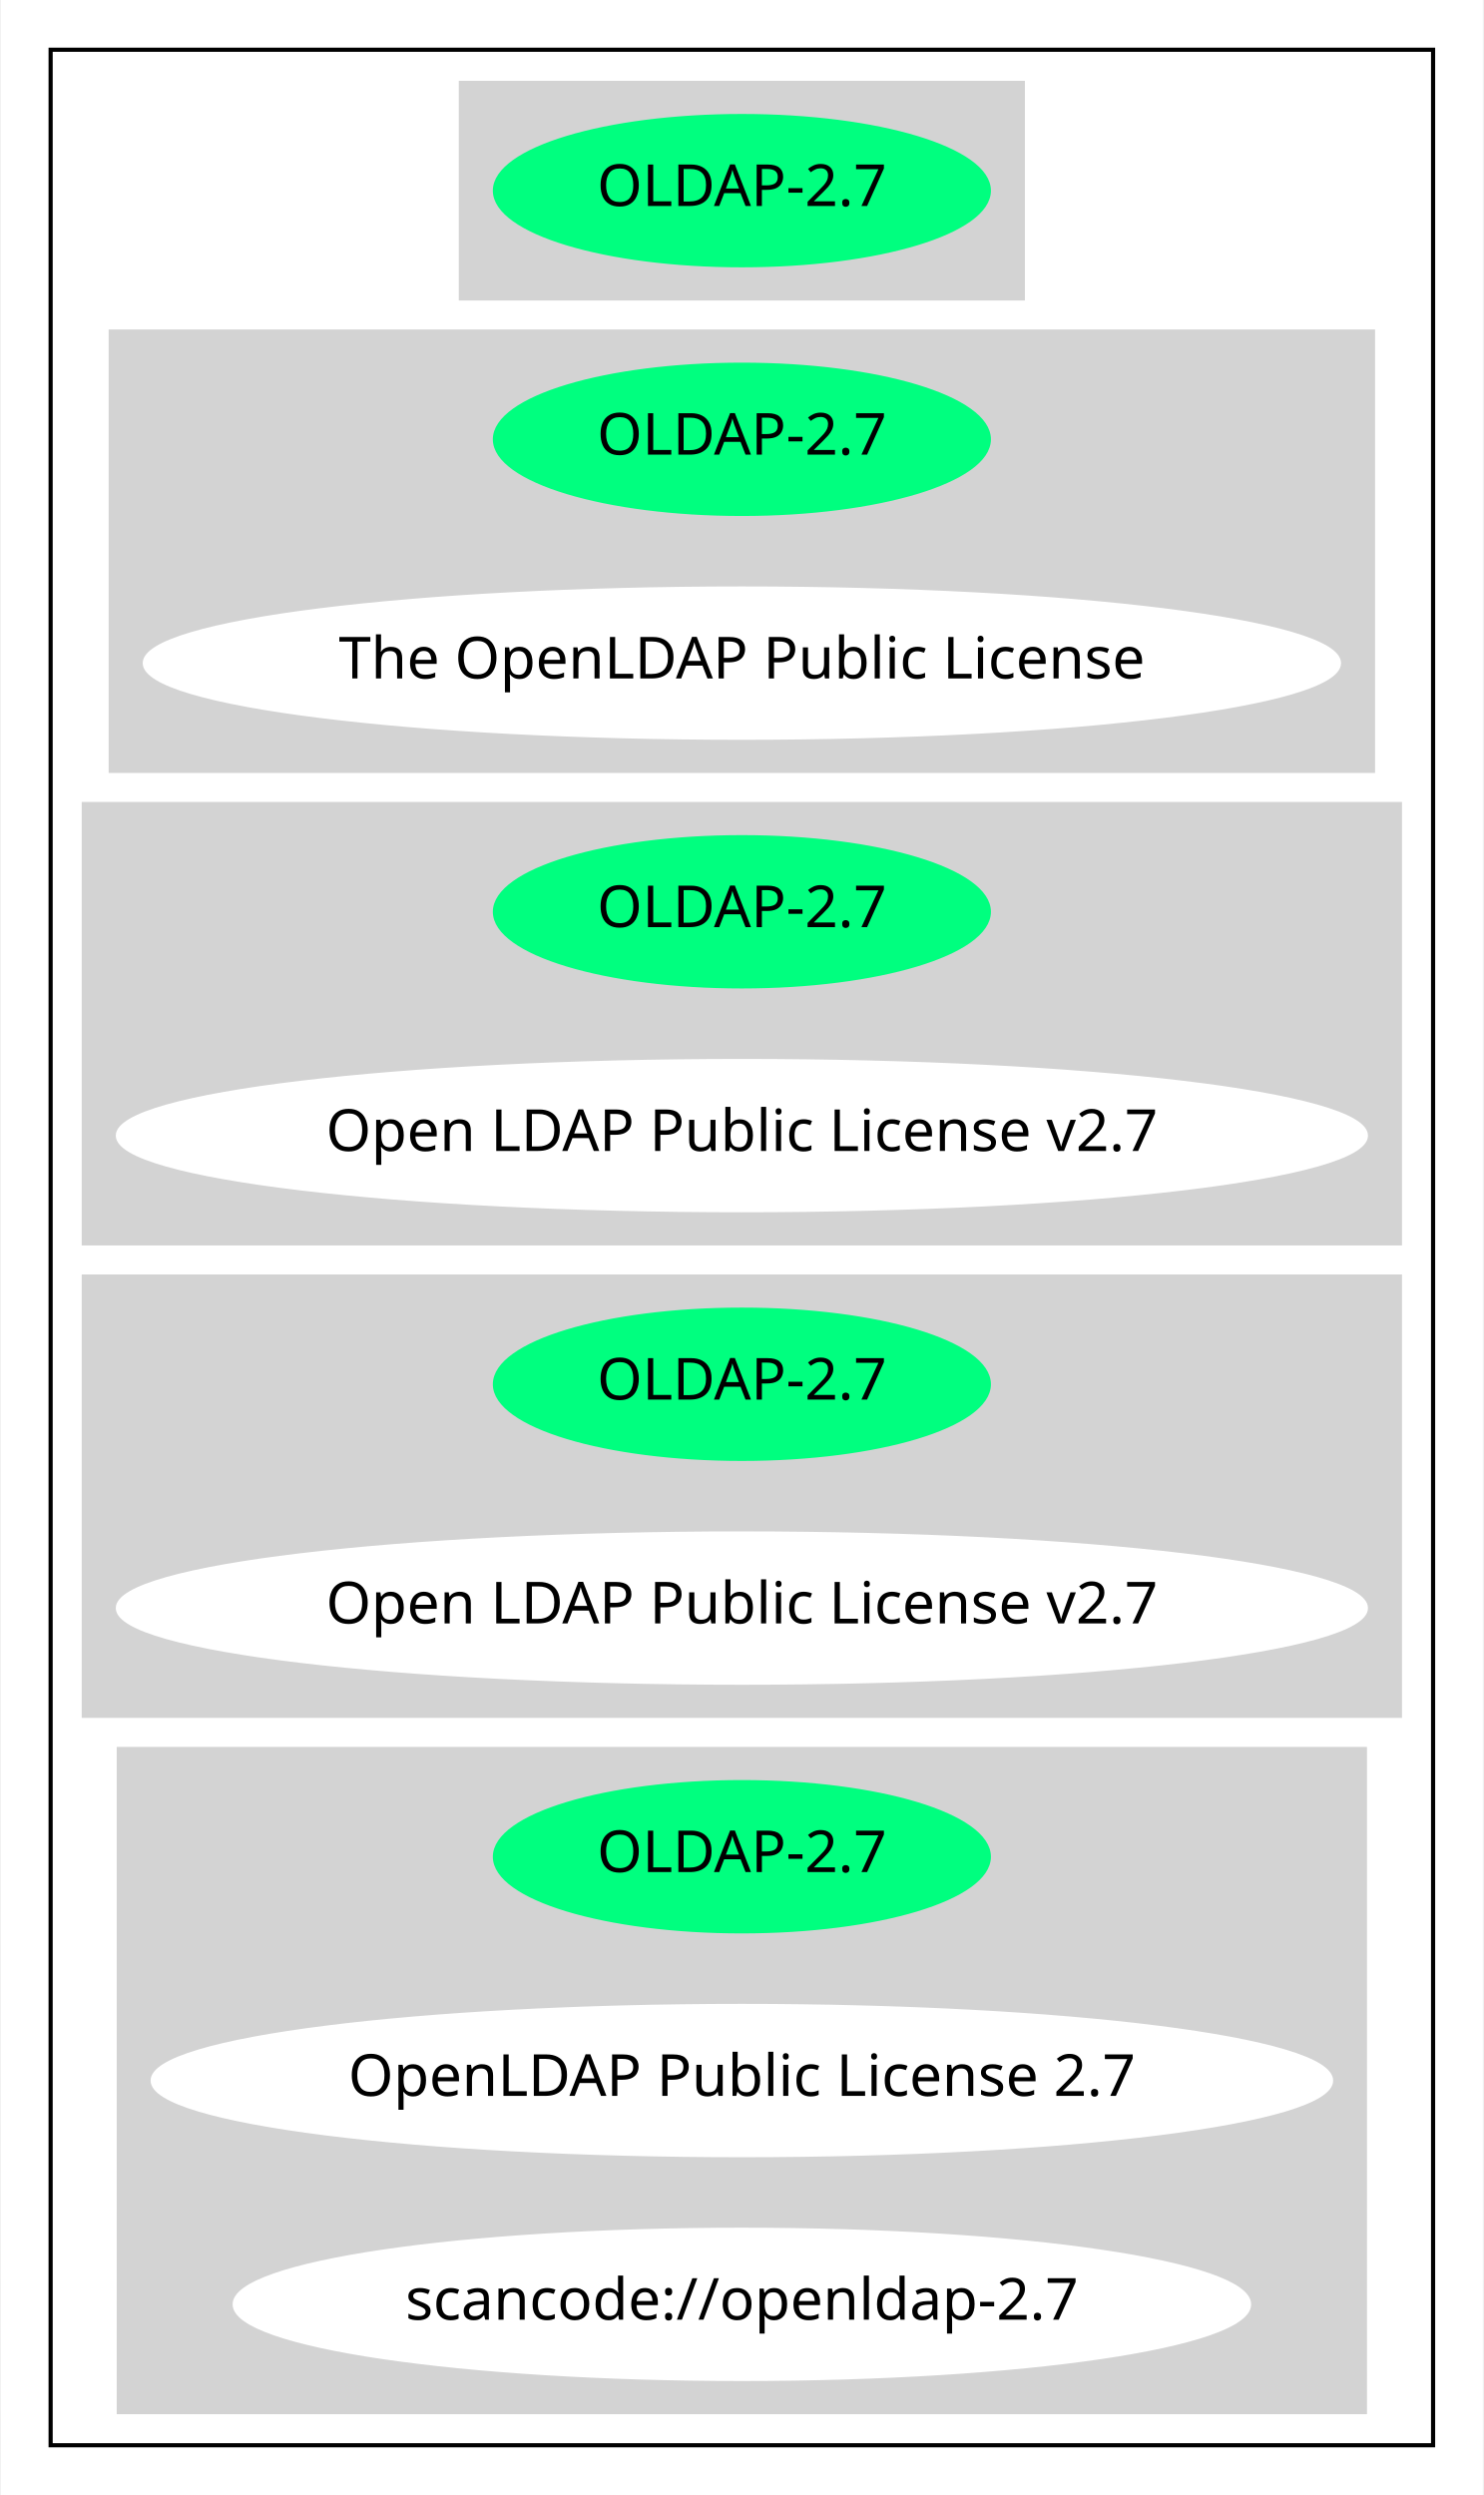
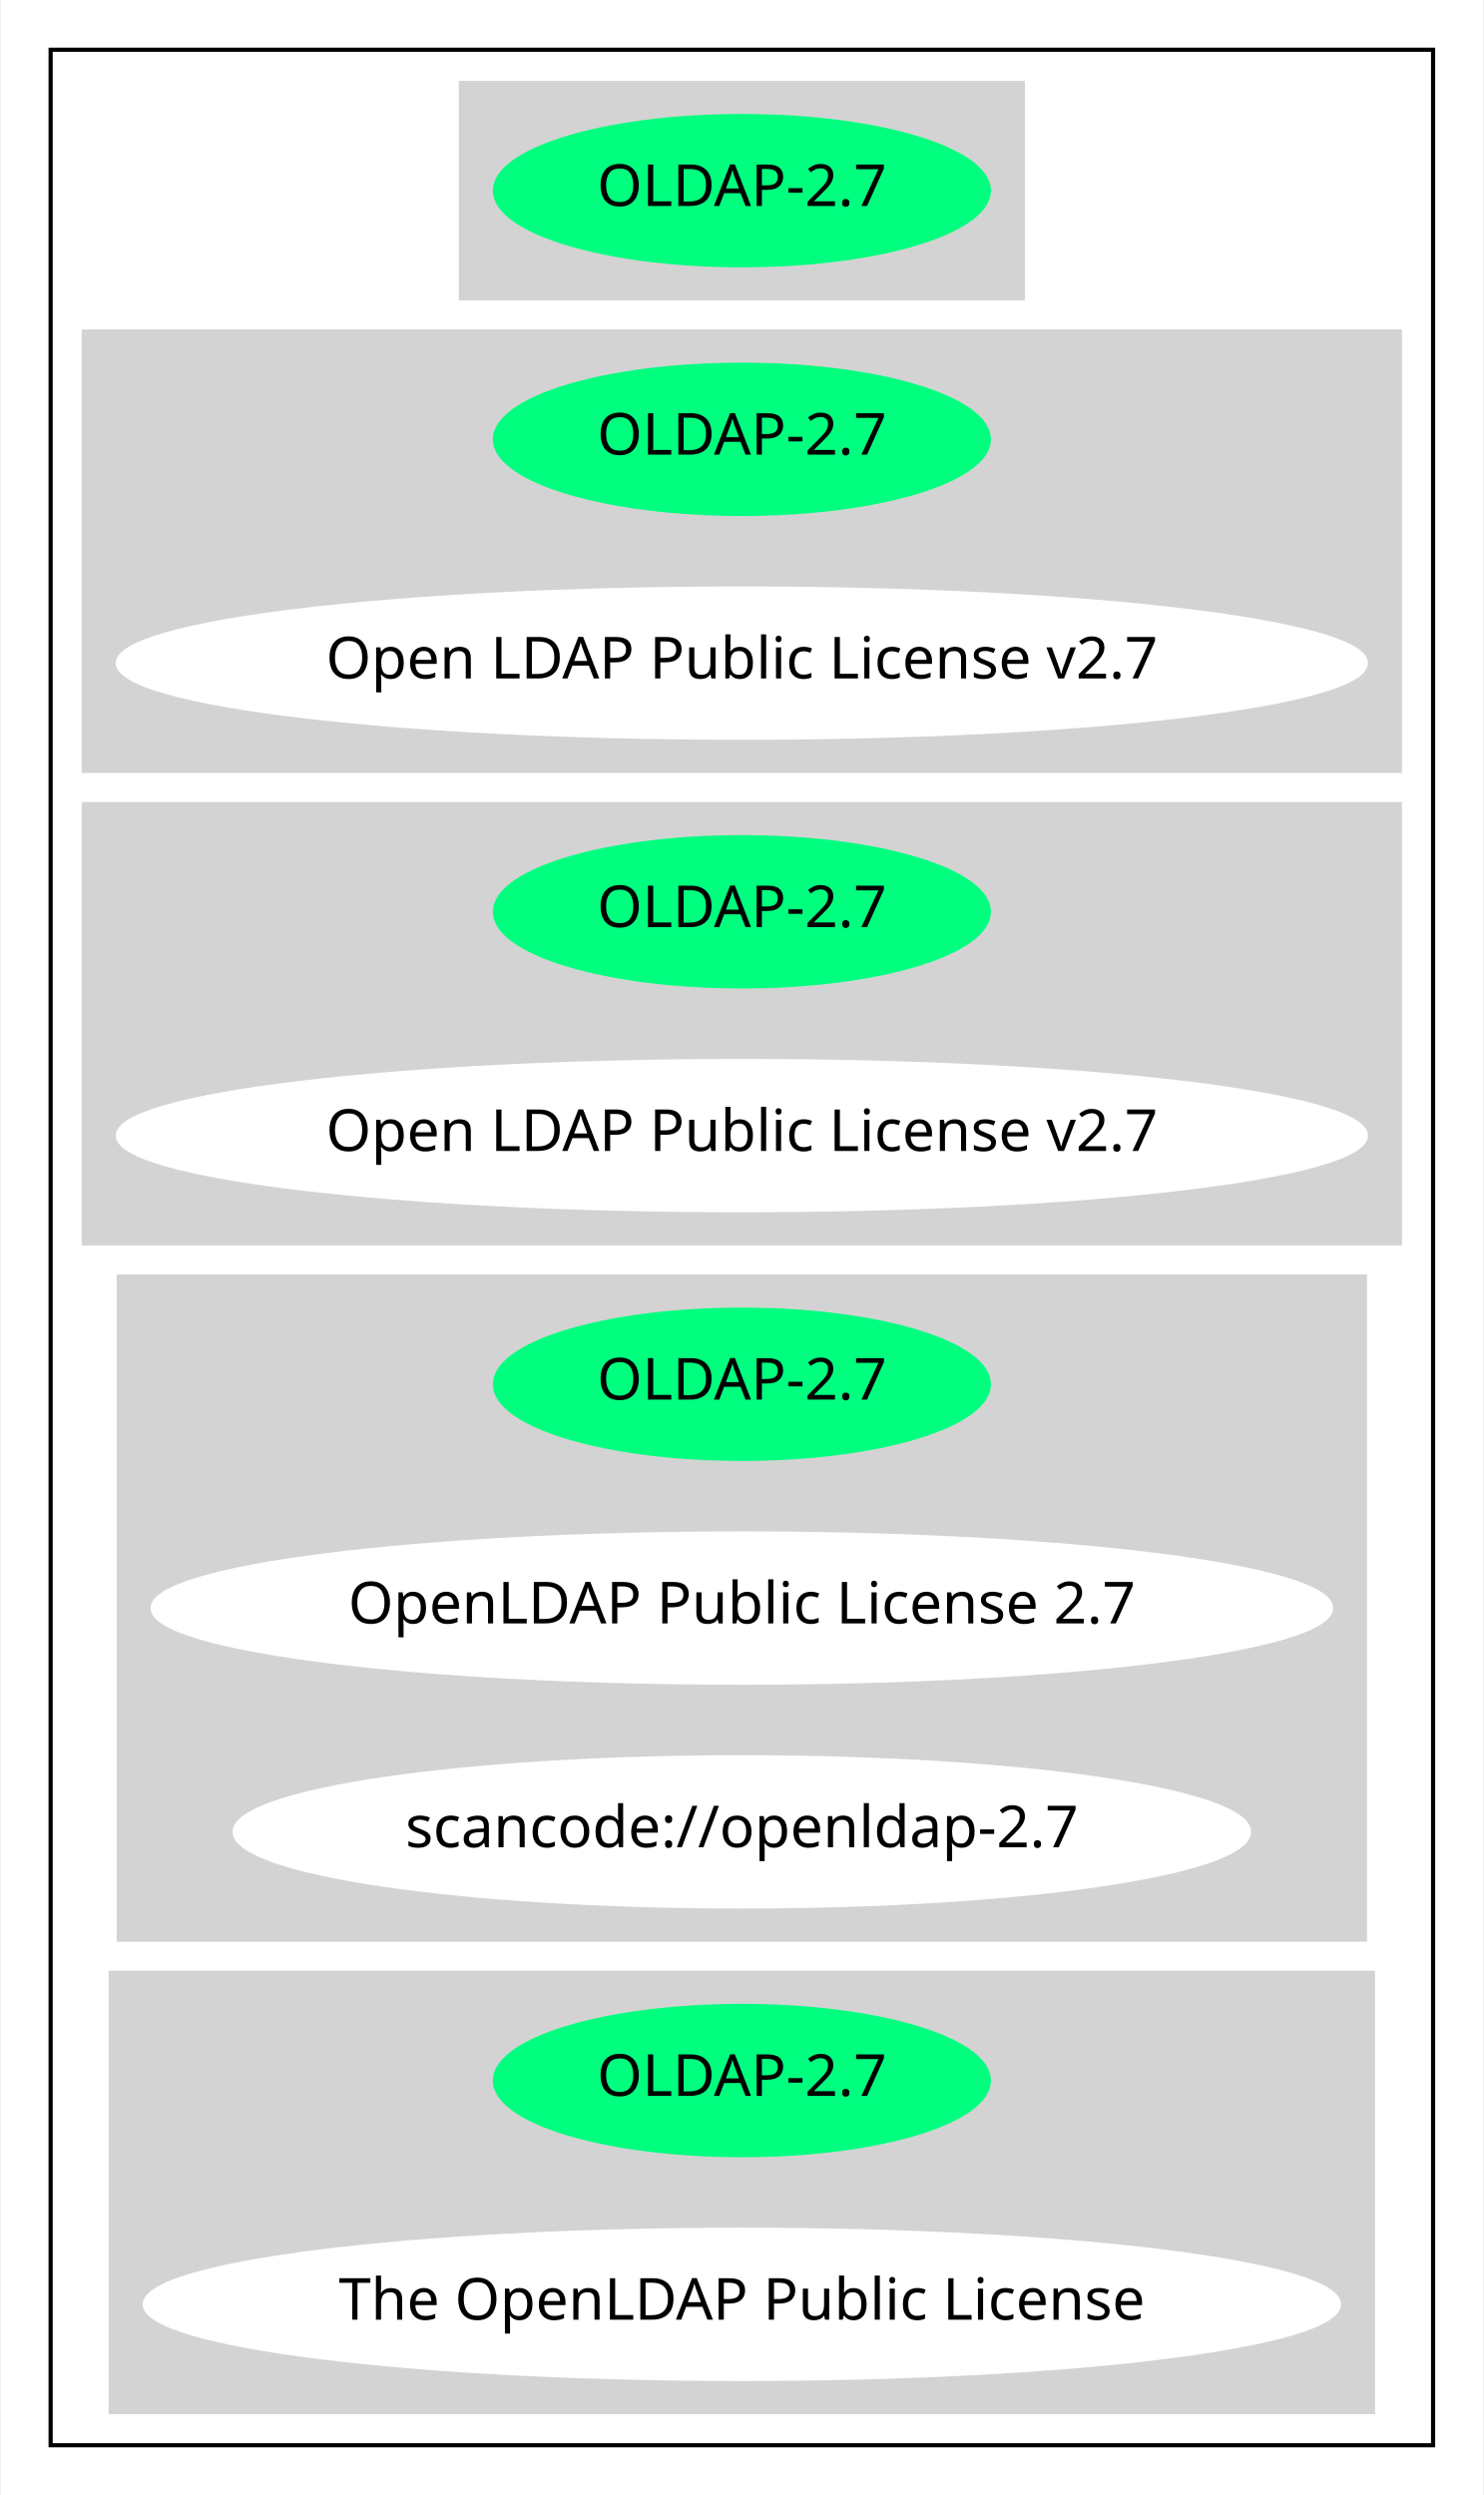
<svg xmlns="http://www.w3.org/2000/svg" width="358pt" height="602pt" viewBox="0.00 0.00 357.57 602.00">
  <g id="graph0" class="graph" transform="scale(1 1) rotate(0) translate(4 598)">
    <polygon fill="white" stroke="transparent" points="-4,4 -4,-598 353.57,-598 353.57,4 -4,4" />
    <g id="clust1" class="cluster">
      <polygon fill="none" stroke="black" points="8,-8 8,-586 341.57,-586 341.57,-8 8,-8" />
    </g>
    <g id="clust2" class="cluster">
      <polygon fill="lightgray" stroke="lightgray" points="106.99,-526 106.99,-578 242.58,-578 242.58,-526 106.99,-526" />
    </g>
    <g id="clust3" class="cluster">
-       <polygon fill="lightgray" stroke="lightgray" points="22.5,-412 22.5,-518 327.07,-518 327.07,-412 22.5,-412" />
+       <polygon fill="lightgray" stroke="lightgray" points="16,-412 16,-518 333.57,-518 333.57,-412 16,-412" />
    </g>
    <g id="clust4" class="cluster">
      <polygon fill="lightgray" stroke="lightgray" points="16,-298 16,-404 333.57,-404 333.57,-298 16,-298" />
    </g>
    <g id="clust5" class="cluster">
-       <polygon fill="lightgray" stroke="lightgray" points="16,-184 16,-290 333.57,-290 333.57,-184 16,-184" />
+       <polygon fill="lightgray" stroke="lightgray" points="24.45,-130 24.45,-290 325.12,-290 325.12,-130 24.45,-130" />
    </g>
    <g id="clust6" class="cluster">
-       <polygon fill="lightgray" stroke="lightgray" points="24.45,-16 24.45,-176 325.12,-176 325.12,-16 24.45,-16" />
+       <polygon fill="lightgray" stroke="lightgray" points="22.5,-16 22.5,-122 327.07,-122 327.07,-16 22.5,-16" />
    </g>
    <g id="node1" class="node">
      <ellipse fill="springgreen" stroke="springgreen" cx="174.79" cy="-552" rx="59.59" ry="18" />
      <text text-anchor="middle" x="174.79" y="-548.3" font-family="Times-Roman" font-size="14.00">OLDAP-2.7</text>
    </g>
    <g id="node2" class="node">
      <ellipse fill="springgreen" stroke="springgreen" cx="174.79" cy="-492" rx="59.59" ry="18" />
      <text text-anchor="middle" x="174.79" y="-488.3" font-family="Times-Roman" font-size="14.00">OLDAP-2.7</text>
    </g>
    <g id="node3" class="node">
-       <ellipse fill="white" stroke="white" cx="174.79" cy="-438" rx="144.07" ry="18" />
-       <text text-anchor="middle" x="174.79" y="-434.3" font-family="Times-Roman" font-size="14.00">The OpenLDAP Public License</text>
+       <ellipse fill="white" stroke="white" cx="174.79" cy="-438" rx="150.57" ry="18" />
+       <text text-anchor="middle" x="174.79" y="-434.3" font-family="Times-Roman" font-size="14.00">Open LDAP Public License v2.7</text>
    </g>
    <g id="node4" class="node">
      <ellipse fill="springgreen" stroke="springgreen" cx="174.79" cy="-378" rx="59.59" ry="18" />
      <text text-anchor="middle" x="174.79" y="-374.3" font-family="Times-Roman" font-size="14.00">OLDAP-2.7</text>
    </g>
    <g id="node5" class="node">
      <ellipse fill="white" stroke="white" cx="174.79" cy="-324" rx="150.57" ry="18" />
      <text text-anchor="middle" x="174.79" y="-320.3" font-family="Times-Roman" font-size="14.00">Open LDAP Public License v2.7</text>
    </g>
    <g id="node6" class="node">
      <ellipse fill="springgreen" stroke="springgreen" cx="174.79" cy="-264" rx="59.59" ry="18" />
      <text text-anchor="middle" x="174.79" y="-260.3" font-family="Times-Roman" font-size="14.00">OLDAP-2.7</text>
    </g>
    <g id="node7" class="node">
-       <ellipse fill="white" stroke="white" cx="174.79" cy="-210" rx="150.57" ry="18" />
-       <text text-anchor="middle" x="174.79" y="-206.3" font-family="Times-Roman" font-size="14.00">Open LDAP Public License v2.7</text>
+       <ellipse fill="white" stroke="white" cx="174.79" cy="-210" rx="142.17" ry="18" />
+       <text text-anchor="middle" x="174.79" y="-206.3" font-family="Times-Roman" font-size="14.00">OpenLDAP Public License 2.7</text>
    </g>
    <g id="node8" class="node">
-       <ellipse fill="springgreen" stroke="springgreen" cx="174.79" cy="-150" rx="59.59" ry="18" />
-       <text text-anchor="middle" x="174.79" y="-146.3" font-family="Times-Roman" font-size="14.00">OLDAP-2.7</text>
+       <ellipse fill="white" stroke="white" cx="174.79" cy="-156" rx="122.38" ry="18" />
+       <text text-anchor="middle" x="174.79" y="-152.3" font-family="Times-Roman" font-size="14.00">scancode://openldap-2.7</text>
    </g>
    <g id="node9" class="node">
-       <ellipse fill="white" stroke="white" cx="174.79" cy="-96" rx="142.17" ry="18" />
-       <text text-anchor="middle" x="174.79" y="-92.3" font-family="Times-Roman" font-size="14.00">OpenLDAP Public License 2.7</text>
+       <ellipse fill="springgreen" stroke="springgreen" cx="174.79" cy="-96" rx="59.59" ry="18" />
+       <text text-anchor="middle" x="174.79" y="-92.3" font-family="Times-Roman" font-size="14.00">OLDAP-2.7</text>
    </g>
    <g id="node10" class="node">
-       <ellipse fill="white" stroke="white" cx="174.79" cy="-42" rx="122.38" ry="18" />
-       <text text-anchor="middle" x="174.79" y="-38.3" font-family="Times-Roman" font-size="14.00">scancode://openldap-2.7</text>
+       <ellipse fill="white" stroke="white" cx="174.79" cy="-42" rx="144.07" ry="18" />
+       <text text-anchor="middle" x="174.79" y="-38.3" font-family="Times-Roman" font-size="14.00">The OpenLDAP Public License</text>
    </g>
  </g>
</svg>
